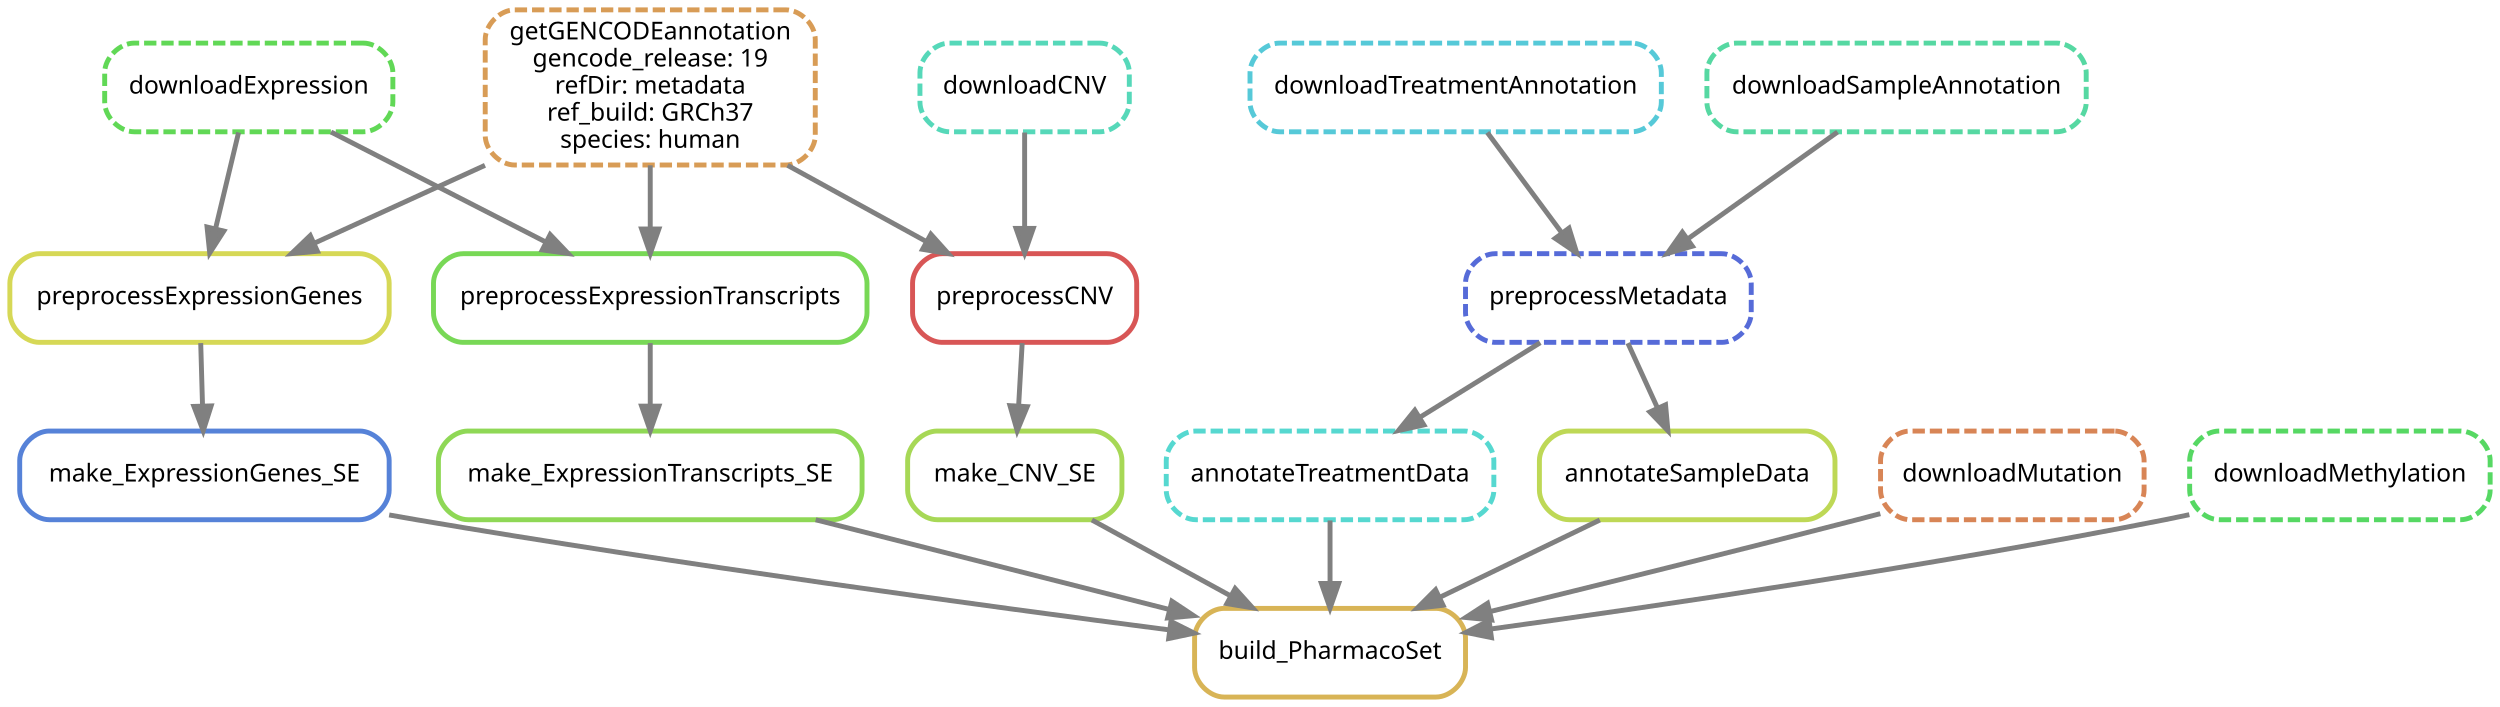
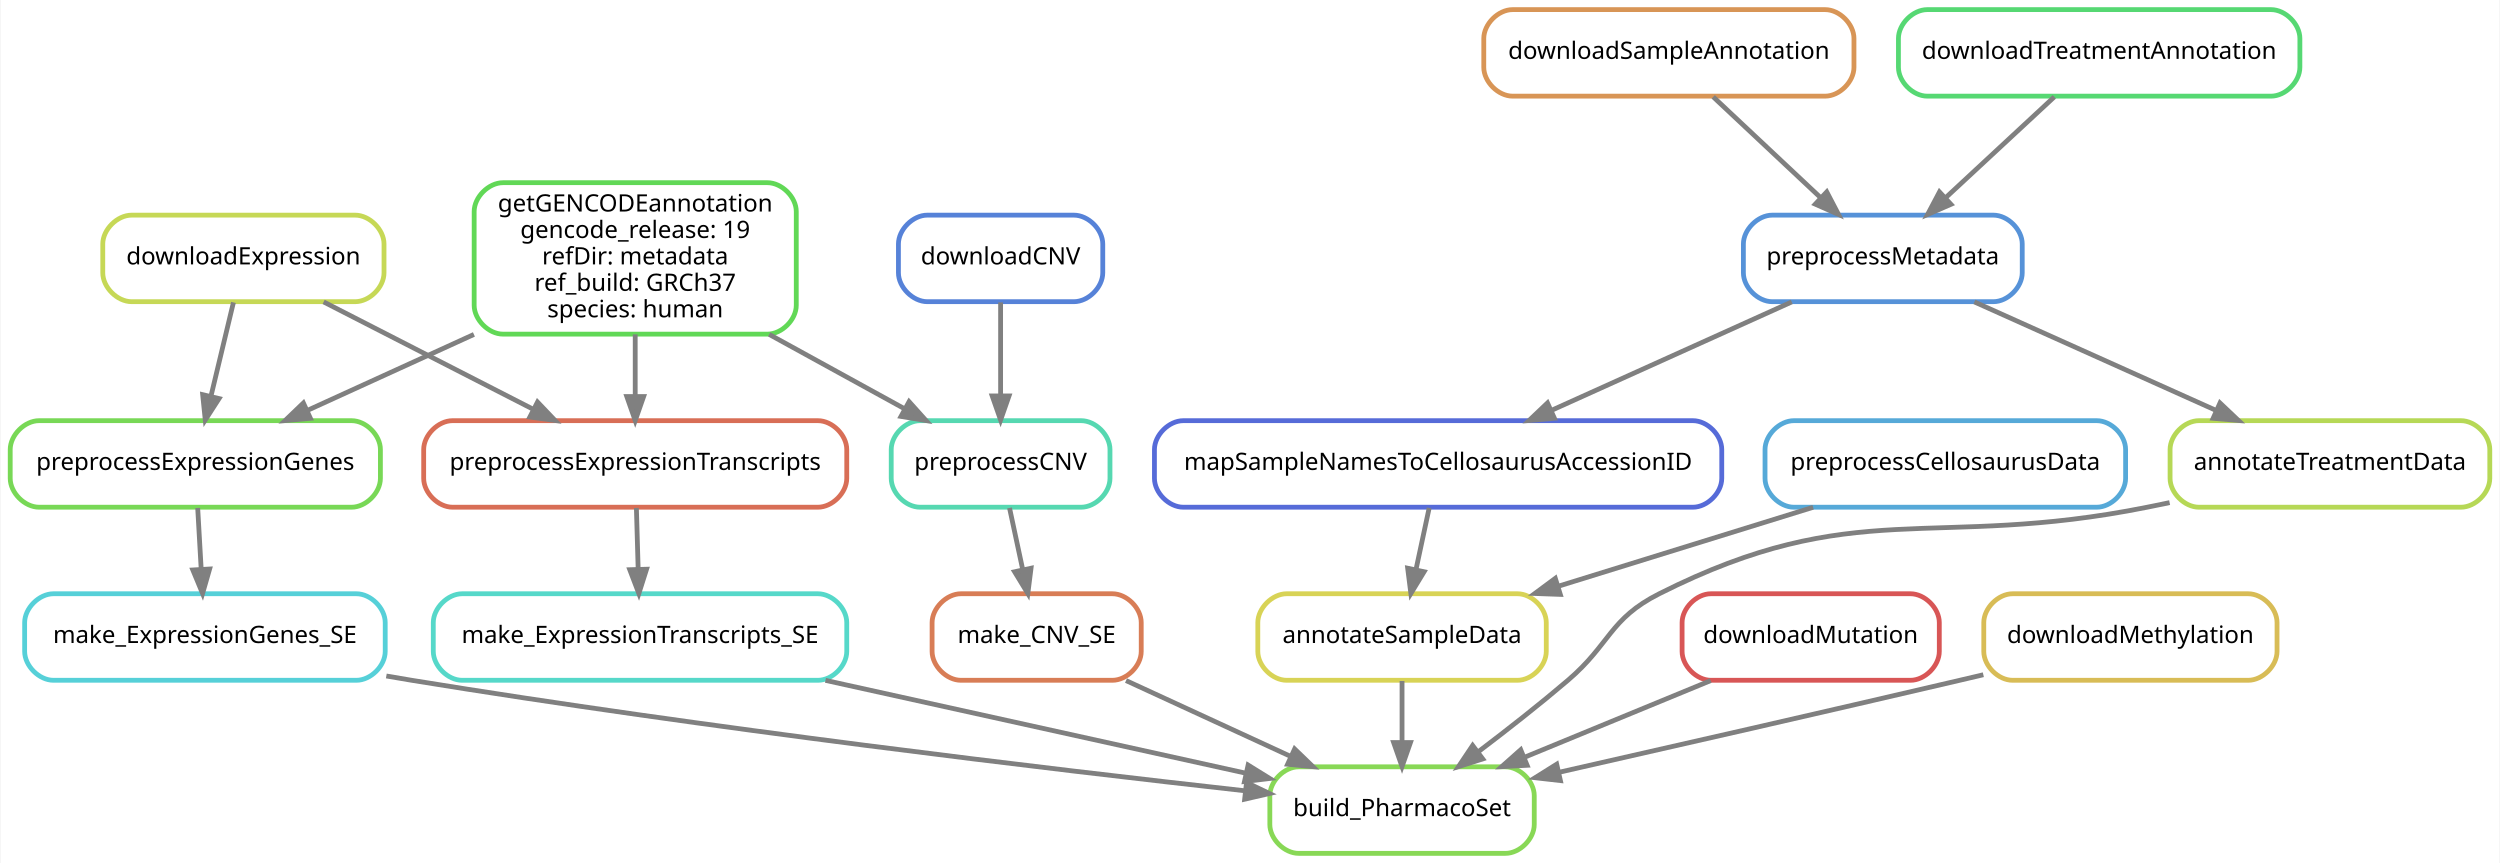
- <svg xmlns="http://www.w3.org/2000/svg" width="1015pt" height="287pt" viewBox="0.00 0.00 1015.00 287.00">
-   <g id="graph0" class="graph" transform="scale(1 1) rotate(0) translate(4 283)">
-     <polygon fill="white" stroke="transparent" points="-4,4 -4,-283 1011,-283 1011,4 -4,4" />
+ <svg xmlns="http://www.w3.org/2000/svg" width="1040pt" height="359pt" viewBox="0.00 0.00 1039.50 359.00">
+   <g id="graph0" class="graph" transform="scale(1 1) rotate(0) translate(4 355)">
+     <polygon fill="white" stroke="transparent" points="-4,4 -4,-355 1035.5,-355 1035.5,4 -4,4" />
    <g id="node1" class="node">
-       <path fill="none" stroke="#d8b456" stroke-width="2" d="M579,-36C579,-36 493,-36 493,-36 487,-36 481,-30 481,-24 481,-24 481,-12 481,-12 481,-6 487,0 493,0 493,0 579,0 579,0 585,0 591,-6 591,-12 591,-12 591,-24 591,-24 591,-30 585,-36 579,-36" />
-       <text text-anchor="middle" x="536" y="-15.5" font-family="sans" font-size="10.00">build_PharmacoSet</text>
+       <path fill="none" stroke="#88d856" stroke-width="2" d="M622,-36C622,-36 536,-36 536,-36 530,-36 524,-30 524,-24 524,-24 524,-12 524,-12 524,-6 530,0 536,0 536,0 622,0 622,0 628,0 634,-6 634,-12 634,-12 634,-24 634,-24 634,-30 628,-36 622,-36" />
+       <text text-anchor="middle" x="579" y="-15.5" font-family="sans" font-size="10.00">build_PharmacoSet</text>
    </g>
    <g id="node2" class="node">
-       <path fill="none" stroke="#5682d8" stroke-width="2" d="M142,-108C142,-108 16,-108 16,-108 10,-108 4,-102 4,-96 4,-96 4,-84 4,-84 4,-78 10,-72 16,-72 16,-72 142,-72 142,-72 148,-72 154,-78 154,-84 154,-84 154,-96 154,-96 154,-102 148,-108 142,-108" />
-       <text text-anchor="middle" x="79" y="-87.5" font-family="sans" font-size="10.00">make_ExpressionGenes_SE</text>
+       <path fill="none" stroke="#56d0d8" stroke-width="2" d="M144,-108C144,-108 18,-108 18,-108 12,-108 6,-102 6,-96 6,-96 6,-84 6,-84 6,-78 12,-72 18,-72 18,-72 144,-72 144,-72 150,-72 156,-78 156,-84 156,-84 156,-96 156,-96 156,-102 150,-108 144,-108" />
+       <text text-anchor="middle" x="81" y="-87.5" font-family="sans" font-size="10.00">make_ExpressionGenes_SE</text>
    </g>
    <g id="edge1" class="edge">
-       <path fill="none" stroke="grey" stroke-width="2" d="M154,-73.93C157.72,-73.26 161.4,-72.61 165,-72 271.75,-53.84 396.49,-36.89 470.72,-27.26" />
-       <polygon fill="grey" stroke="grey" stroke-width="2" points="471.39,-30.7 480.86,-25.94 470.49,-23.76 471.39,-30.7" />
+       <path fill="none" stroke="grey" stroke-width="2" d="M156.46,-73.79C160.02,-73.16 163.55,-72.56 167,-72 289.01,-52.12 432.35,-35.1 513.75,-26.02" />
+       <polygon fill="grey" stroke="grey" stroke-width="2" points="514.3,-29.48 523.85,-24.9 513.53,-22.53 514.3,-29.48" />
    </g>
    <g id="node3" class="node">
-       <path fill="none" stroke="#d6d856" stroke-width="2" d="M142,-180C142,-180 12,-180 12,-180 6,-180 0,-174 0,-168 0,-168 0,-156 0,-156 0,-150 6,-144 12,-144 12,-144 142,-144 142,-144 148,-144 154,-150 154,-156 154,-156 154,-168 154,-168 154,-174 148,-180 142,-180" />
+       <path fill="none" stroke="#78d856" stroke-width="2" d="M142,-180C142,-180 12,-180 12,-180 6,-180 0,-174 0,-168 0,-168 0,-156 0,-156 0,-150 6,-144 12,-144 12,-144 142,-144 142,-144 148,-144 154,-150 154,-156 154,-156 154,-168 154,-168 154,-174 148,-180 142,-180" />
      <text text-anchor="middle" x="77" y="-159.5" font-family="sans" font-size="10.00">preprocessExpressionGenes</text>
    </g>
    <g id="edge8" class="edge">
-       <path fill="none" stroke="grey" stroke-width="2" d="M77.49,-143.7C77.71,-135.98 77.98,-126.71 78.23,-118.11" />
-       <polygon fill="grey" stroke="grey" stroke-width="2" points="81.72,-118.2 78.51,-108.1 74.73,-118 81.72,-118.2" />
+       <path fill="none" stroke="grey" stroke-width="2" d="M77.99,-143.7C78.43,-135.98 78.96,-126.71 79.45,-118.11" />
+       <polygon fill="grey" stroke="grey" stroke-width="2" points="82.95,-118.29 80.02,-108.1 75.96,-117.89 82.95,-118.29" />
    </g>
    <g id="node4" class="node">
-       <path fill="none" stroke="#61d856" stroke-width="2" stroke-dasharray="5,2" d="M143.5,-265.5C143.5,-265.5 50.5,-265.5 50.5,-265.5 44.5,-265.5 38.5,-259.5 38.5,-253.5 38.5,-253.5 38.5,-241.5 38.5,-241.5 38.5,-235.5 44.5,-229.5 50.5,-229.5 50.5,-229.5 143.5,-229.5 143.5,-229.5 149.5,-229.5 155.5,-235.5 155.5,-241.5 155.5,-241.5 155.5,-253.5 155.5,-253.5 155.5,-259.5 149.5,-265.5 143.5,-265.5" />
+       <path fill="none" stroke="#c6d856" stroke-width="2" d="M143.5,-265.5C143.5,-265.5 50.5,-265.5 50.5,-265.5 44.5,-265.5 38.5,-259.5 38.5,-253.5 38.5,-253.5 38.5,-241.5 38.5,-241.5 38.5,-235.5 44.5,-229.5 50.5,-229.5 50.5,-229.5 143.5,-229.5 143.5,-229.5 149.5,-229.5 155.5,-235.5 155.5,-241.5 155.5,-241.5 155.5,-253.5 155.5,-253.5 155.5,-259.5 149.5,-265.5 143.5,-265.5" />
      <text text-anchor="middle" x="97" y="-245" font-family="sans" font-size="10.00">downloadExpression</text>
    </g>
    <g id="edge9" class="edge">
      <path fill="none" stroke="grey" stroke-width="2" d="M92.86,-229.2C90.15,-217.89 86.55,-202.89 83.47,-190.03" />
      <polygon fill="grey" stroke="grey" stroke-width="2" points="86.87,-189.19 81.14,-180.28 80.06,-190.82 86.87,-189.19" />
    </g>
    <g id="node7" class="node">
-       <path fill="none" stroke="#78d856" stroke-width="2" d="M336,-180C336,-180 184,-180 184,-180 178,-180 172,-174 172,-168 172,-168 172,-156 172,-156 172,-150 178,-144 184,-144 184,-144 336,-144 336,-144 342,-144 348,-150 348,-156 348,-156 348,-168 348,-168 348,-174 342,-180 336,-180" />
+       <path fill="none" stroke="#d86e56" stroke-width="2" d="M336,-180C336,-180 184,-180 184,-180 178,-180 172,-174 172,-168 172,-168 172,-156 172,-156 172,-150 178,-144 184,-144 184,-144 336,-144 336,-144 342,-144 348,-150 348,-156 348,-156 348,-168 348,-168 348,-174 342,-180 336,-180" />
      <text text-anchor="middle" x="260" y="-159.5" font-family="sans" font-size="10.00">preprocessExpressionTranscripts</text>
    </g>
    <g id="edge12" class="edge">
      <path fill="none" stroke="grey" stroke-width="2" d="M130.38,-229.4C155.65,-216.46 190.54,-198.58 217.76,-184.64" />
      <polygon fill="grey" stroke="grey" stroke-width="2" points="219.36,-187.75 226.67,-180.08 216.17,-181.52 219.36,-187.75" />
    </g>
    <g id="node5" class="node">
-       <path fill="none" stroke="#d89c56" stroke-width="2" stroke-dasharray="5,2" d="M315,-279C315,-279 205,-279 205,-279 199,-279 193,-273 193,-267 193,-267 193,-228 193,-228 193,-222 199,-216 205,-216 205,-216 315,-216 315,-216 321,-216 327,-222 327,-228 327,-228 327,-267 327,-267 327,-273 321,-279 315,-279" />
+       <path fill="none" stroke="#61d856" stroke-width="2" d="M315,-279C315,-279 205,-279 205,-279 199,-279 193,-273 193,-267 193,-267 193,-228 193,-228 193,-222 199,-216 205,-216 205,-216 315,-216 315,-216 321,-216 327,-222 327,-228 327,-228 327,-267 327,-267 327,-273 321,-279 315,-279" />
      <text text-anchor="middle" x="260" y="-267" font-family="sans" font-size="10.00">getGENCODEannotation</text>
      <text text-anchor="middle" x="260" y="-256" font-family="sans" font-size="10.00">gencode_release: 19</text>
      <text text-anchor="middle" x="260" y="-245" font-family="sans" font-size="10.00">refDir: metadata</text>
      <text text-anchor="middle" x="260" y="-234" font-family="sans" font-size="10.00">ref_build: GRCh37</text>
      <text text-anchor="middle" x="260" y="-223" font-family="sans" font-size="10.00">species: human</text>
    </g>
    <g id="edge10" class="edge">
      <path fill="none" stroke="grey" stroke-width="2" d="M192.9,-215.88C169.9,-205.39 144.68,-193.88 123.66,-184.29" />
      <polygon fill="grey" stroke="grey" stroke-width="2" points="124.87,-180.99 114.32,-180.03 121.96,-187.36 124.87,-180.99" />
    </g>
    <g id="edge13" class="edge">
      <path fill="none" stroke="grey" stroke-width="2" d="M260,-215.88C260,-207.47 260,-198.4 260,-190.19" />
      <polygon fill="grey" stroke="grey" stroke-width="2" points="263.5,-190.03 260,-180.03 256.5,-190.03 263.5,-190.03" />
    </g>
    <g id="node9" class="node">
-       <path fill="none" stroke="#d85656" stroke-width="2" d="M445.5,-180C445.5,-180 378.5,-180 378.5,-180 372.5,-180 366.5,-174 366.5,-168 366.5,-168 366.5,-156 366.5,-156 366.5,-150 372.5,-144 378.5,-144 378.5,-144 445.5,-144 445.5,-144 451.5,-144 457.5,-150 457.5,-156 457.5,-156 457.5,-168 457.5,-168 457.5,-174 451.5,-180 445.5,-180" />
+       <path fill="none" stroke="#56d8b1" stroke-width="2" d="M445.5,-180C445.5,-180 378.5,-180 378.5,-180 372.5,-180 366.5,-174 366.5,-168 366.5,-168 366.5,-156 366.5,-156 366.5,-150 372.5,-144 378.5,-144 378.5,-144 445.5,-144 445.5,-144 451.5,-144 457.5,-150 457.5,-156 457.5,-156 457.5,-168 457.5,-168 457.5,-174 451.5,-180 445.5,-180" />
      <text text-anchor="middle" x="412" y="-159.5" font-family="sans" font-size="10.00">preprocessCNV</text>
    </g>
    <g id="edge16" class="edge">
      <path fill="none" stroke="grey" stroke-width="2" d="M315.74,-215.88C334.32,-205.67 354.65,-194.5 371.82,-185.07" />
      <polygon fill="grey" stroke="grey" stroke-width="2" points="373.93,-187.91 381.01,-180.03 370.56,-181.77 373.93,-187.91" />
    </g>
    <g id="node6" class="node">
-       <path fill="none" stroke="#8fd856" stroke-width="2" d="M334,-108C334,-108 186,-108 186,-108 180,-108 174,-102 174,-96 174,-96 174,-84 174,-84 174,-78 180,-72 186,-72 186,-72 334,-72 334,-72 340,-72 346,-78 346,-84 346,-84 346,-96 346,-96 346,-102 340,-108 334,-108" />
-       <text text-anchor="middle" x="260" y="-87.5" font-family="sans" font-size="10.00">make_ExpressionTranscripts_SE</text>
+       <path fill="none" stroke="#56d8c9" stroke-width="2" d="M336,-108C336,-108 188,-108 188,-108 182,-108 176,-102 176,-96 176,-96 176,-84 176,-84 176,-78 182,-72 188,-72 188,-72 336,-72 336,-72 342,-72 348,-78 348,-84 348,-84 348,-96 348,-96 348,-102 342,-108 336,-108" />
+       <text text-anchor="middle" x="262" y="-87.5" font-family="sans" font-size="10.00">make_ExpressionTranscripts_SE</text>
    </g>
    <g id="edge2" class="edge">
-       <path fill="none" stroke="grey" stroke-width="2" d="M327.16,-71.97C370.83,-60.89 427.49,-46.52 470.77,-35.54" />
-       <polygon fill="grey" stroke="grey" stroke-width="2" points="471.79,-38.9 480.62,-33.04 470.07,-32.11 471.79,-38.9" />
+       <path fill="none" stroke="grey" stroke-width="2" d="M339.14,-71.97C392.75,-60.13 463.39,-44.53 514.1,-33.33" />
+       <polygon fill="grey" stroke="grey" stroke-width="2" points="514.96,-36.73 523.97,-31.15 513.45,-29.89 514.96,-36.73" />
    </g>
    <g id="edge11" class="edge">
-       <path fill="none" stroke="grey" stroke-width="2" d="M260,-143.7C260,-135.98 260,-126.71 260,-118.11" />
-       <polygon fill="grey" stroke="grey" stroke-width="2" points="263.5,-118.1 260,-108.1 256.5,-118.1 263.5,-118.1" />
+       <path fill="none" stroke="grey" stroke-width="2" d="M260.49,-143.7C260.71,-135.98 260.98,-126.71 261.23,-118.11" />
+       <polygon fill="grey" stroke="grey" stroke-width="2" points="264.72,-118.2 261.51,-108.1 257.73,-118 264.72,-118.2" />
    </g>
    <g id="node8" class="node">
-       <path fill="none" stroke="#a7d856" stroke-width="2" d="M439.5,-108C439.5,-108 376.5,-108 376.5,-108 370.5,-108 364.5,-102 364.5,-96 364.5,-96 364.5,-84 364.5,-84 364.5,-78 370.5,-72 376.5,-72 376.5,-72 439.5,-72 439.5,-72 445.5,-72 451.5,-78 451.5,-84 451.5,-84 451.5,-96 451.5,-96 451.5,-102 445.5,-108 439.5,-108" />
-       <text text-anchor="middle" x="408" y="-87.5" font-family="sans" font-size="10.00">make_CNV_SE</text>
+       <path fill="none" stroke="#d87d56" stroke-width="2" d="M458.5,-108C458.5,-108 395.5,-108 395.5,-108 389.5,-108 383.5,-102 383.5,-96 383.5,-96 383.5,-84 383.5,-84 383.5,-78 389.5,-72 395.5,-72 395.5,-72 458.5,-72 458.5,-72 464.5,-72 470.5,-78 470.5,-84 470.5,-84 470.5,-96 470.5,-96 470.5,-102 464.5,-108 458.5,-108" />
+       <text text-anchor="middle" x="427" y="-87.5" font-family="sans" font-size="10.00">make_CNV_SE</text>
    </g>
    <g id="edge3" class="edge">
-       <path fill="none" stroke="grey" stroke-width="2" d="M439.31,-71.88C456.2,-62.64 477.25,-51.13 495.38,-41.21" />
-       <polygon fill="grey" stroke="grey" stroke-width="2" points="497.47,-44.06 504.57,-36.19 494.11,-37.92 497.47,-44.06" />
+       <path fill="none" stroke="grey" stroke-width="2" d="M464.18,-71.88C484.87,-62.35 510.8,-50.41 532.78,-40.28" />
+       <polygon fill="grey" stroke="grey" stroke-width="2" points="534.32,-43.43 541.94,-36.07 531.39,-37.07 534.32,-43.43" />
    </g>
    <g id="edge14" class="edge">
-       <path fill="none" stroke="grey" stroke-width="2" d="M411.01,-143.7C410.57,-135.98 410.04,-126.71 409.55,-118.11" />
-       <polygon fill="grey" stroke="grey" stroke-width="2" points="413.04,-117.89 408.98,-108.1 406.05,-118.29 413.04,-117.89" />
+       <path fill="none" stroke="grey" stroke-width="2" d="M415.71,-143.7C417.36,-135.98 419.35,-126.71 421.19,-118.11" />
+       <polygon fill="grey" stroke="grey" stroke-width="2" points="424.66,-118.62 423.33,-108.1 417.82,-117.15 424.66,-118.62" />
    </g>
    <g id="node10" class="node">
-       <path fill="none" stroke="#56d8b9" stroke-width="2" stroke-dasharray="5,2" d="M442.5,-265.5C442.5,-265.5 381.5,-265.5 381.5,-265.5 375.5,-265.5 369.5,-259.5 369.5,-253.5 369.5,-253.5 369.5,-241.5 369.5,-241.5 369.5,-235.5 375.5,-229.5 381.5,-229.5 381.5,-229.5 442.5,-229.5 442.5,-229.5 448.5,-229.5 454.5,-235.5 454.5,-241.5 454.5,-241.5 454.5,-253.5 454.5,-253.5 454.5,-259.5 448.5,-265.5 442.5,-265.5" />
+       <path fill="none" stroke="#5682d8" stroke-width="2" d="M442.5,-265.5C442.5,-265.5 381.5,-265.5 381.5,-265.5 375.5,-265.5 369.5,-259.5 369.5,-253.5 369.5,-253.5 369.5,-241.5 369.5,-241.5 369.5,-235.5 375.5,-229.5 381.5,-229.5 381.5,-229.5 442.5,-229.5 442.5,-229.5 448.5,-229.5 454.5,-235.5 454.5,-241.5 454.5,-241.5 454.5,-253.5 454.5,-253.5 454.5,-259.5 448.5,-265.5 442.5,-265.5" />
      <text text-anchor="middle" x="412" y="-245" font-family="sans" font-size="10.00">downloadCNV</text>
    </g>
    <g id="edge15" class="edge">
      <path fill="none" stroke="grey" stroke-width="2" d="M412,-229.2C412,-218 412,-203.19 412,-190.41" />
      <polygon fill="grey" stroke="grey" stroke-width="2" points="415.5,-190.28 412,-180.28 408.5,-190.28 415.5,-190.28" />
    </g>
    <g id="node11" class="node">
-       <path fill="none" stroke="#bed856" stroke-width="2" d="M729,-108C729,-108 633,-108 633,-108 627,-108 621,-102 621,-96 621,-96 621,-84 621,-84 621,-78 627,-72 633,-72 633,-72 729,-72 729,-72 735,-72 741,-78 741,-84 741,-84 741,-96 741,-96 741,-102 735,-108 729,-108" />
-       <text text-anchor="middle" x="681" y="-87.5" font-family="sans" font-size="10.00">annotateSampleData</text>
+       <path fill="none" stroke="#d8d356" stroke-width="2" d="M627,-108C627,-108 531,-108 531,-108 525,-108 519,-102 519,-96 519,-96 519,-84 519,-84 519,-78 525,-72 531,-72 531,-72 627,-72 627,-72 633,-72 639,-78 639,-84 639,-84 639,-96 639,-96 639,-102 633,-108 627,-108" />
+       <text text-anchor="middle" x="579" y="-87.5" font-family="sans" font-size="10.00">annotateSampleData</text>
    </g>
    <g id="edge4" class="edge">
-       <path fill="none" stroke="grey" stroke-width="2" d="M645.53,-71.88C625.88,-62.39 601.28,-50.51 580.37,-40.42" />
-       <polygon fill="grey" stroke="grey" stroke-width="2" points="581.88,-37.26 571.36,-36.07 578.84,-43.57 581.88,-37.26" />
+       <path fill="none" stroke="grey" stroke-width="2" d="M579,-71.7C579,-63.98 579,-54.71 579,-46.11" />
+       <polygon fill="grey" stroke="grey" stroke-width="2" points="582.5,-46.1 579,-36.1 575.5,-46.1 582.5,-46.1" />
    </g>
    <g id="node12" class="node">
-       <path fill="none" stroke="#566bd8" stroke-width="2" stroke-dasharray="5,2" d="M695,-180C695,-180 603,-180 603,-180 597,-180 591,-174 591,-168 591,-168 591,-156 591,-156 591,-150 597,-144 603,-144 603,-144 695,-144 695,-144 701,-144 707,-150 707,-156 707,-156 707,-168 707,-168 707,-174 701,-180 695,-180" />
-       <text text-anchor="middle" x="649" y="-159.5" font-family="sans" font-size="10.00">preprocessMetadata</text>
+       <path fill="none" stroke="#566bd8" stroke-width="2" d="M700,-180C700,-180 488,-180 488,-180 482,-180 476,-174 476,-168 476,-168 476,-156 476,-156 476,-150 482,-144 488,-144 488,-144 700,-144 700,-144 706,-144 712,-150 712,-156 712,-156 712,-168 712,-168 712,-174 706,-180 700,-180" />
+       <text text-anchor="middle" x="594" y="-159.5" font-family="sans" font-size="10.00">mapSampleNamesToCellosaurusAccessionID</text>
    </g>
    <g id="edge17" class="edge">
-       <path fill="none" stroke="grey" stroke-width="2" d="M656.91,-143.7C660.55,-135.73 664.95,-126.1 668.99,-117.26" />
-       <polygon fill="grey" stroke="grey" stroke-width="2" points="672.21,-118.65 673.18,-108.1 665.84,-115.74 672.21,-118.65" />
+       <path fill="none" stroke="grey" stroke-width="2" d="M590.29,-143.7C588.64,-135.98 586.65,-126.71 584.81,-118.11" />
+       <polygon fill="grey" stroke="grey" stroke-width="2" points="588.18,-117.15 582.67,-108.1 581.34,-118.62 588.18,-117.15" />
+     </g>
+     <g id="node13" class="node">
+       <path fill="none" stroke="#5692d8" stroke-width="2" d="M825,-265.5C825,-265.5 733,-265.5 733,-265.5 727,-265.5 721,-259.5 721,-253.5 721,-253.5 721,-241.5 721,-241.5 721,-235.5 727,-229.5 733,-229.5 733,-229.5 825,-229.5 825,-229.5 831,-229.5 837,-235.5 837,-241.5 837,-241.5 837,-253.5 837,-253.5 837,-259.5 831,-265.5 825,-265.5" />
+       <text text-anchor="middle" x="779" y="-245" font-family="sans" font-size="10.00">preprocessMetadata</text>
+     </g>
+     <g id="edge19" class="edge">
+       <path fill="none" stroke="grey" stroke-width="2" d="M741.12,-229.4C712.18,-216.34 672.15,-198.27 641.14,-184.28" />
+       <polygon fill="grey" stroke="grey" stroke-width="2" points="642.39,-181 631.83,-180.08 639.51,-187.38 642.39,-181" />
+     </g>
+     <g id="node17" class="node">
+       <path fill="none" stroke="#b6d856" stroke-width="2" d="M1019.5,-180C1019.5,-180 910.5,-180 910.5,-180 904.5,-180 898.5,-174 898.5,-168 898.5,-168 898.5,-156 898.5,-156 898.5,-150 904.5,-144 910.5,-144 910.5,-144 1019.5,-144 1019.5,-144 1025.5,-144 1031.5,-150 1031.5,-156 1031.5,-156 1031.5,-168 1031.5,-168 1031.5,-174 1025.5,-180 1019.5,-180" />
+       <text text-anchor="middle" x="965" y="-159.5" font-family="sans" font-size="10.00">annotateTreatmentData</text>
+     </g>
+     <g id="edge22" class="edge">
+       <path fill="none" stroke="grey" stroke-width="2" d="M817.09,-229.4C846.18,-216.34 886.43,-198.27 917.6,-184.28" />
+       <polygon fill="grey" stroke="grey" stroke-width="2" points="919.27,-187.36 926.96,-180.08 916.41,-180.98 919.27,-187.36" />
+     </g>
+     <g id="node14" class="node">
+       <path fill="none" stroke="#d89556" stroke-width="2" d="M755,-351C755,-351 625,-351 625,-351 619,-351 613,-345 613,-339 613,-339 613,-327 613,-327 613,-321 619,-315 625,-315 625,-315 755,-315 755,-315 761,-315 767,-321 767,-327 767,-327 767,-339 767,-339 767,-345 761,-351 755,-351" />
+       <text text-anchor="middle" x="690" y="-330.5" font-family="sans" font-size="10.00">downloadSampleAnnotation</text>
+     </g>
+     <g id="edge20" class="edge">
+       <path fill="none" stroke="grey" stroke-width="2" d="M708.44,-314.7C721.33,-302.61 738.72,-286.29 753.01,-272.88" />
+       <polygon fill="grey" stroke="grey" stroke-width="2" points="755.68,-275.17 760.58,-265.78 750.9,-270.07 755.68,-275.17" />
    </g>
    <g id="node15" class="node">
-       <path fill="none" stroke="#56d8d0" stroke-width="2" stroke-dasharray="5,2" d="M590.5,-108C590.5,-108 481.5,-108 481.5,-108 475.5,-108 469.5,-102 469.5,-96 469.5,-96 469.5,-84 469.5,-84 469.5,-78 475.5,-72 481.5,-72 481.5,-72 590.5,-72 590.5,-72 596.5,-72 602.5,-78 602.5,-84 602.5,-84 602.5,-96 602.5,-96 602.5,-102 596.5,-108 590.5,-108" />
-       <text text-anchor="middle" x="536" y="-87.5" font-family="sans" font-size="10.00">annotateTreatmentData</text>
+       <path fill="none" stroke="#56d873" stroke-width="2" d="M940.5,-351C940.5,-351 797.5,-351 797.5,-351 791.5,-351 785.5,-345 785.5,-339 785.5,-339 785.5,-327 785.5,-327 785.5,-321 791.5,-315 797.5,-315 797.5,-315 940.5,-315 940.5,-315 946.5,-315 952.5,-321 952.5,-327 952.5,-327 952.5,-339 952.5,-339 952.5,-345 946.5,-351 940.5,-351" />
+       <text text-anchor="middle" x="869" y="-330.5" font-family="sans" font-size="10.00">downloadTreatmentAnnotation</text>
    </g>
-     <g id="edge20" class="edge">
-       <path fill="none" stroke="grey" stroke-width="2" d="M621.36,-143.88C606.58,-134.72 588.21,-123.34 572.3,-113.48" />
-       <polygon fill="grey" stroke="grey" stroke-width="2" points="574.09,-110.48 563.75,-108.19 570.41,-116.43 574.09,-110.48" />
+     <g id="edge21" class="edge">
+       <path fill="none" stroke="grey" stroke-width="2" d="M850.35,-314.7C837.32,-302.61 819.73,-286.29 805.28,-272.88" />
+       <polygon fill="grey" stroke="grey" stroke-width="2" points="807.34,-270.01 797.62,-265.78 802.57,-275.15 807.34,-270.01" />
    </g>
-     <g id="node13" class="node">
-       <path fill="none" stroke="#56d8a2" stroke-width="2" stroke-dasharray="5,2" d="M831,-265.5C831,-265.5 701,-265.5 701,-265.5 695,-265.5 689,-259.5 689,-253.5 689,-253.5 689,-241.5 689,-241.5 689,-235.5 695,-229.5 701,-229.5 701,-229.5 831,-229.5 831,-229.5 837,-229.5 843,-235.5 843,-241.5 843,-241.5 843,-253.5 843,-253.5 843,-259.5 837,-265.5 831,-265.5" />
-       <text text-anchor="middle" x="766" y="-245" font-family="sans" font-size="10.00">downloadSampleAnnotation</text>
+     <g id="node16" class="node">
+       <path fill="none" stroke="#56a9d8" stroke-width="2" d="M868,-180C868,-180 742,-180 742,-180 736,-180 730,-174 730,-168 730,-168 730,-156 730,-156 730,-150 736,-144 742,-144 742,-144 868,-144 868,-144 874,-144 880,-150 880,-156 880,-156 880,-168 880,-168 880,-174 874,-180 868,-180" />
+       <text text-anchor="middle" x="805" y="-159.5" font-family="sans" font-size="10.00">preprocessCellosaurusData</text>
    </g>
    <g id="edge18" class="edge">
-       <path fill="none" stroke="grey" stroke-width="2" d="M742.04,-229.4C724.45,-216.85 700.38,-199.67 681.12,-185.92" />
-       <polygon fill="grey" stroke="grey" stroke-width="2" points="683.1,-183.04 672.93,-180.08 679.03,-188.73 683.1,-183.04" />
-     </g>
-     <g id="node14" class="node">
-       <path fill="none" stroke="#56c9d8" stroke-width="2" stroke-dasharray="5,2" d="M658.5,-265.5C658.5,-265.5 515.5,-265.5 515.5,-265.5 509.5,-265.5 503.5,-259.5 503.5,-253.5 503.5,-253.5 503.5,-241.5 503.5,-241.5 503.5,-235.5 509.5,-229.5 515.5,-229.5 515.5,-229.5 658.5,-229.5 658.5,-229.5 664.5,-229.5 670.5,-235.5 670.5,-241.5 670.5,-241.5 670.5,-253.5 670.5,-253.5 670.5,-259.5 664.5,-265.5 658.5,-265.5" />
-       <text text-anchor="middle" x="587" y="-245" font-family="sans" font-size="10.00">downloadTreatmentAnnotation</text>
-     </g>
-     <g id="edge19" class="edge">
-       <path fill="none" stroke="grey" stroke-width="2" d="M599.85,-229.2C608.58,-217.44 620.27,-201.69 630.06,-188.51" />
-       <polygon fill="grey" stroke="grey" stroke-width="2" points="633.02,-190.39 636.17,-180.28 627.4,-186.22 633.02,-190.39" />
+       <path fill="none" stroke="grey" stroke-width="2" d="M750,-143.97C718.01,-134.06 677.52,-121.51 643.96,-111.12" />
+       <polygon fill="grey" stroke="grey" stroke-width="2" points="644.83,-107.73 634.24,-108.11 642.76,-114.41 644.83,-107.73" />
    </g>
    <g id="edge5" class="edge">
-       <path fill="none" stroke="grey" stroke-width="2" d="M536,-71.7C536,-63.98 536,-54.71 536,-46.11" />
-       <polygon fill="grey" stroke="grey" stroke-width="2" points="539.5,-46.1 536,-36.1 532.5,-46.1 539.5,-46.1" />
+       <path fill="none" stroke="grey" stroke-width="2" d="M898.31,-145.91C895.16,-145.25 892.05,-144.61 889,-144 799.16,-125.99 767.82,-149.25 686,-108 665.23,-97.53 665.69,-87.11 648,-72 636.17,-61.9 622.69,-51.34 610.8,-42.34" />
+       <polygon fill="grey" stroke="grey" stroke-width="2" points="612.57,-39.29 602.47,-36.08 608.37,-44.89 612.57,-39.29" />
    </g>
-     <g id="node16" class="node">
-       <path fill="none" stroke="#d88556" stroke-width="2" stroke-dasharray="5,2" d="M854.5,-108C854.5,-108 771.5,-108 771.5,-108 765.5,-108 759.5,-102 759.5,-96 759.5,-96 759.5,-84 759.5,-84 759.5,-78 765.5,-72 771.5,-72 771.5,-72 854.5,-72 854.5,-72 860.5,-72 866.5,-78 866.5,-84 866.5,-84 866.5,-96 866.5,-96 866.5,-102 860.5,-108 854.5,-108" />
-       <text text-anchor="middle" x="813" y="-87.5" font-family="sans" font-size="10.00">downloadMutation</text>
+     <g id="node18" class="node">
+       <path fill="none" stroke="#d85656" stroke-width="2" d="M790.5,-108C790.5,-108 707.5,-108 707.5,-108 701.5,-108 695.5,-102 695.5,-96 695.5,-96 695.5,-84 695.5,-84 695.5,-78 701.5,-72 707.5,-72 707.5,-72 790.5,-72 790.5,-72 796.5,-72 802.5,-78 802.5,-84 802.5,-84 802.5,-96 802.5,-96 802.5,-102 796.5,-108 790.5,-108" />
+       <text text-anchor="middle" x="749" y="-87.5" font-family="sans" font-size="10.00">downloadMutation</text>
    </g>
    <g id="edge6" class="edge">
-       <path fill="none" stroke="grey" stroke-width="2" d="M759.4,-74.46C756.22,-73.62 753.07,-72.79 750,-72 700.09,-59.09 643.45,-45.09 600.99,-34.72" />
-       <polygon fill="grey" stroke="grey" stroke-width="2" points="601.6,-31.27 591.06,-32.3 599.94,-38.07 601.6,-31.27" />
+       <path fill="none" stroke="grey" stroke-width="2" d="M707.41,-71.88C683.97,-62.22 654.5,-50.09 629.7,-39.88" />
+       <polygon fill="grey" stroke="grey" stroke-width="2" points="631.03,-36.64 620.45,-36.07 628.37,-43.11 631.03,-36.64" />
    </g>
-     <g id="node17" class="node">
-       <path fill="none" stroke="#56d863" stroke-width="2" stroke-dasharray="5,2" d="M995,-108C995,-108 897,-108 897,-108 891,-108 885,-102 885,-96 885,-96 885,-84 885,-84 885,-78 891,-72 897,-72 897,-72 995,-72 995,-72 1001,-72 1007,-78 1007,-84 1007,-84 1007,-96 1007,-96 1007,-102 1001,-108 995,-108" />
-       <text text-anchor="middle" x="946" y="-87.5" font-family="sans" font-size="10.00">downloadMethylation</text>
+     <g id="node19" class="node">
+       <path fill="none" stroke="#d8bc56" stroke-width="2" d="M931,-108C931,-108 833,-108 833,-108 827,-108 821,-102 821,-96 821,-96 821,-84 821,-84 821,-78 827,-72 833,-72 833,-72 931,-72 931,-72 937,-72 943,-78 943,-84 943,-84 943,-96 943,-96 943,-102 937,-108 931,-108" />
+       <text text-anchor="middle" x="882" y="-87.5" font-family="sans" font-size="10.00">downloadMethylation</text>
    </g>
    <g id="edge7" class="edge">
-       <path fill="none" stroke="grey" stroke-width="2" d="M884.88,-74.04C881.54,-73.32 878.23,-72.64 875,-72 780.36,-53.3 669.81,-37.05 601.34,-27.64" />
-       <polygon fill="grey" stroke="grey" stroke-width="2" points="601.52,-24.13 591.14,-26.24 600.57,-31.06 601.52,-24.13" />
+       <path fill="none" stroke="grey" stroke-width="2" d="M820.82,-74.31C817.5,-73.52 814.21,-72.75 811,-72 754.78,-58.85 690.81,-44.26 644.3,-33.73" />
+       <polygon fill="grey" stroke="grey" stroke-width="2" points="644.88,-30.27 634.35,-31.47 643.33,-37.1 644.88,-30.27" />
    </g>
  </g>
</svg>
